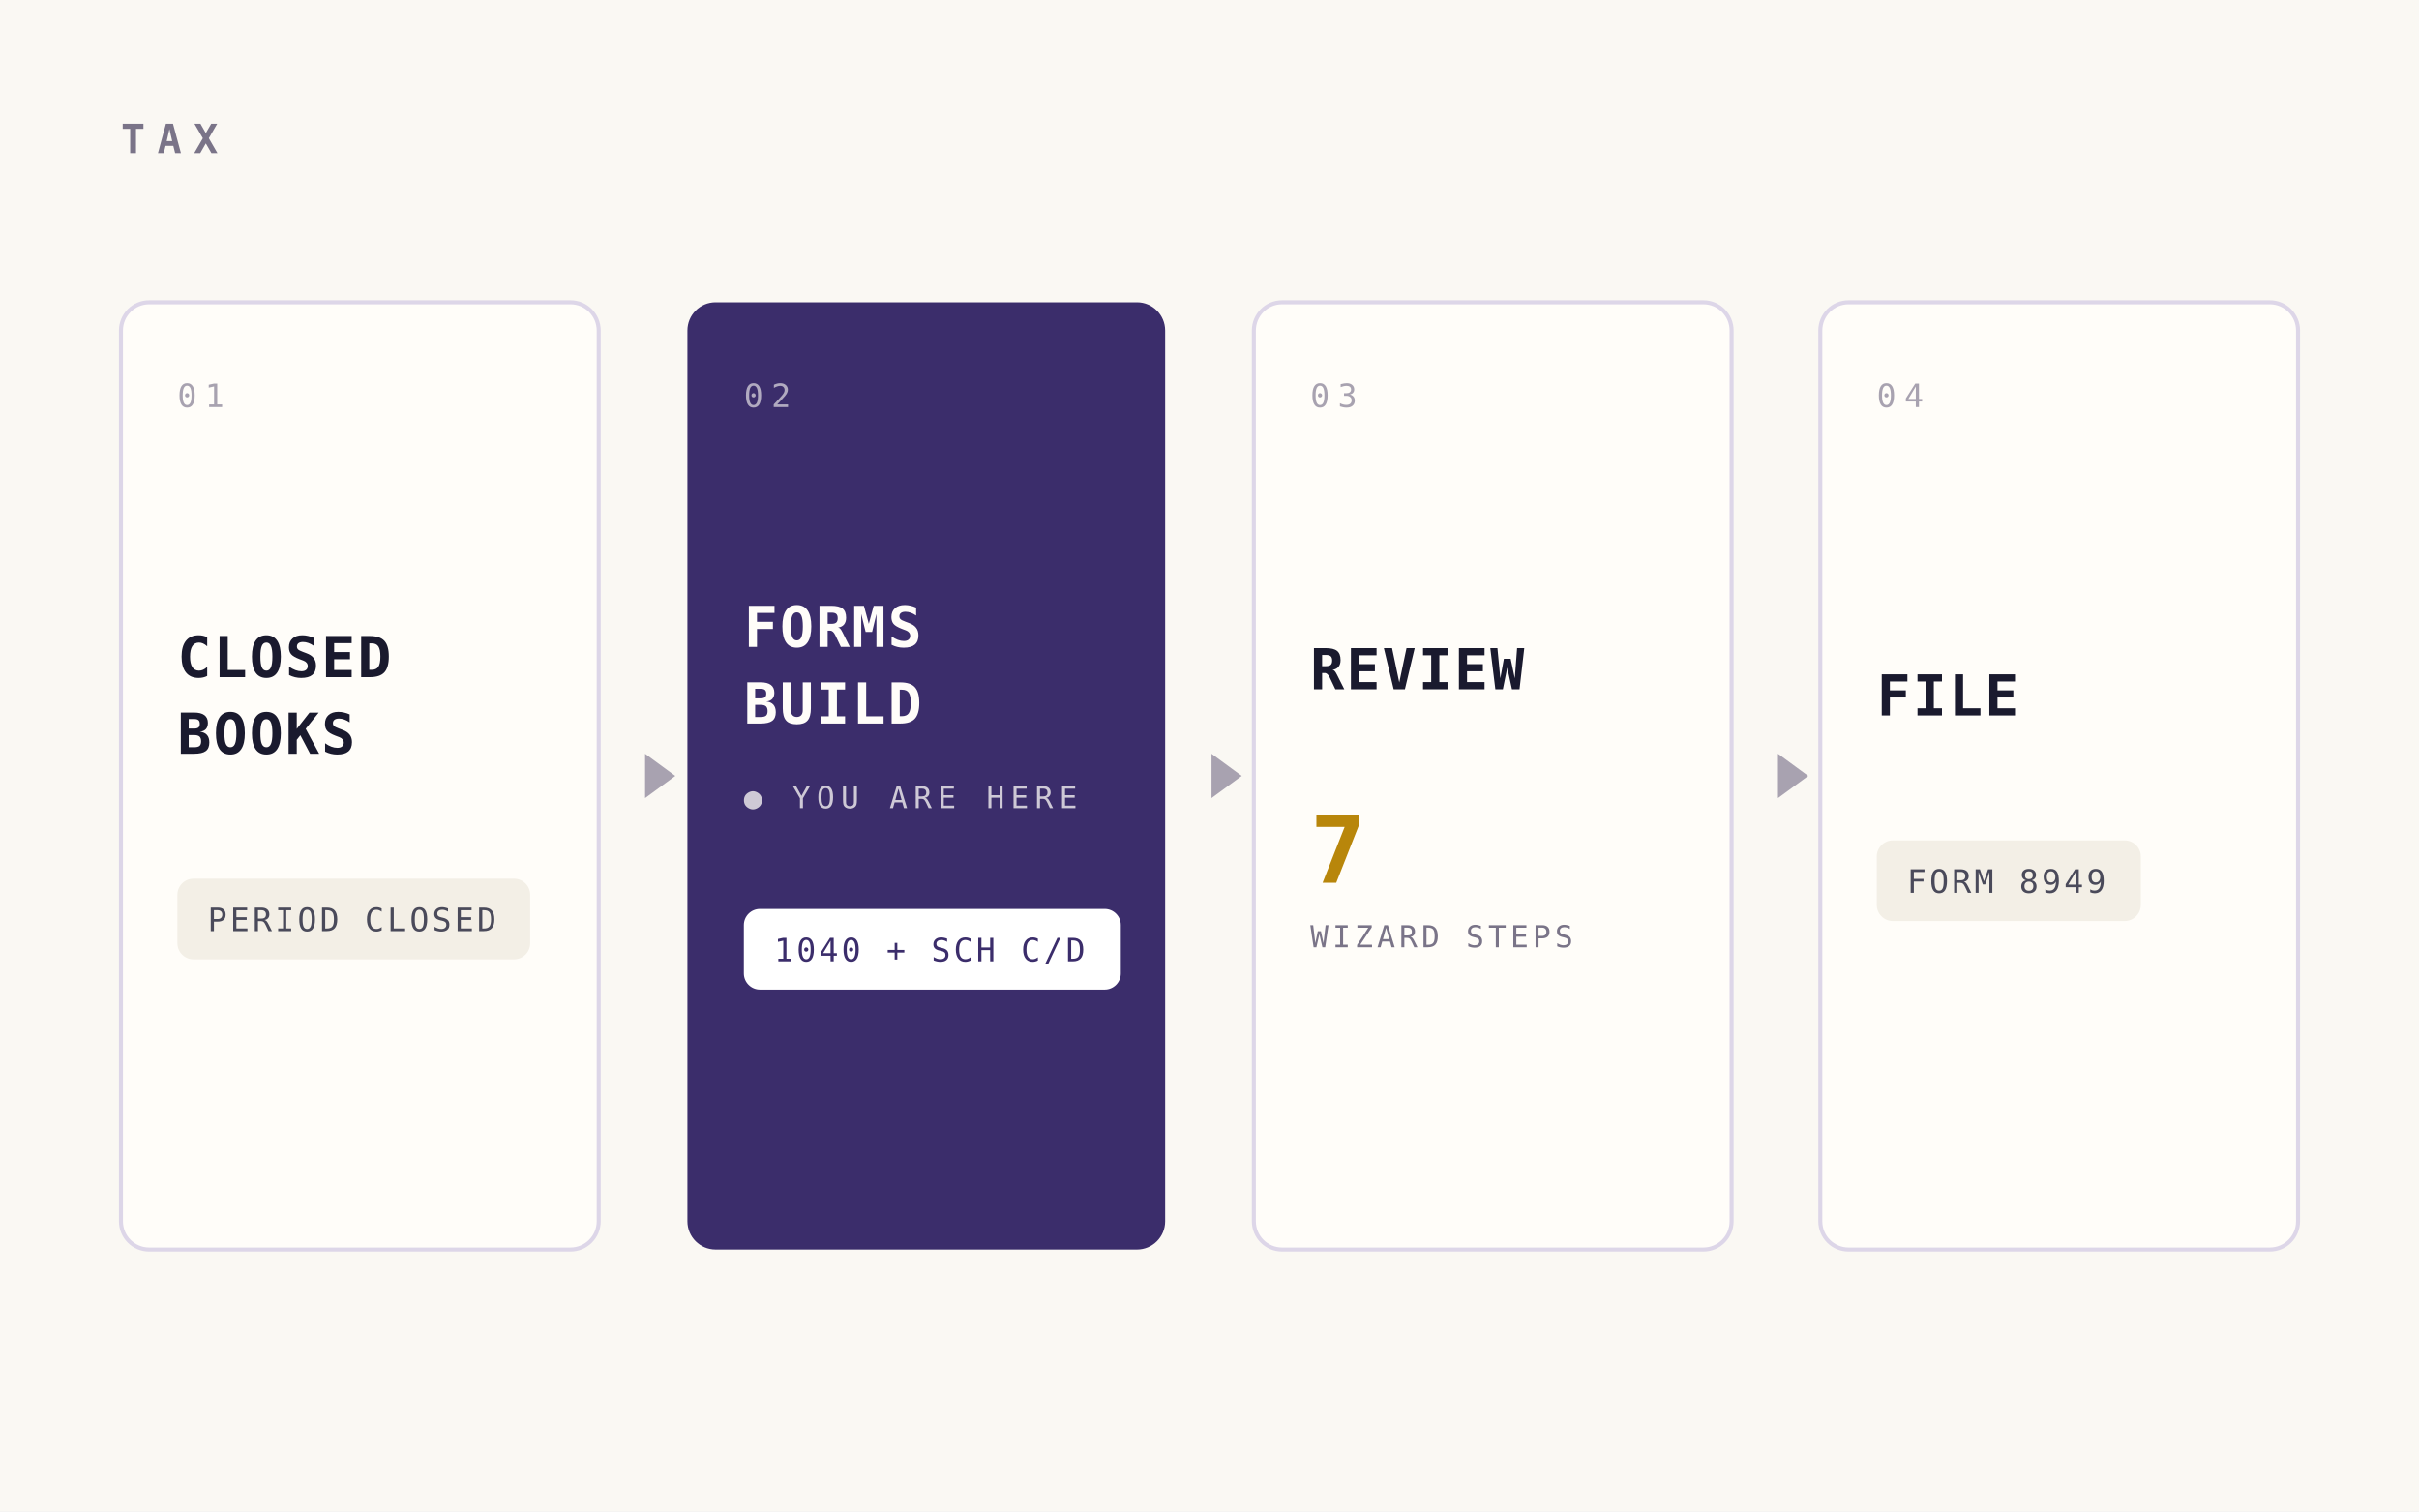
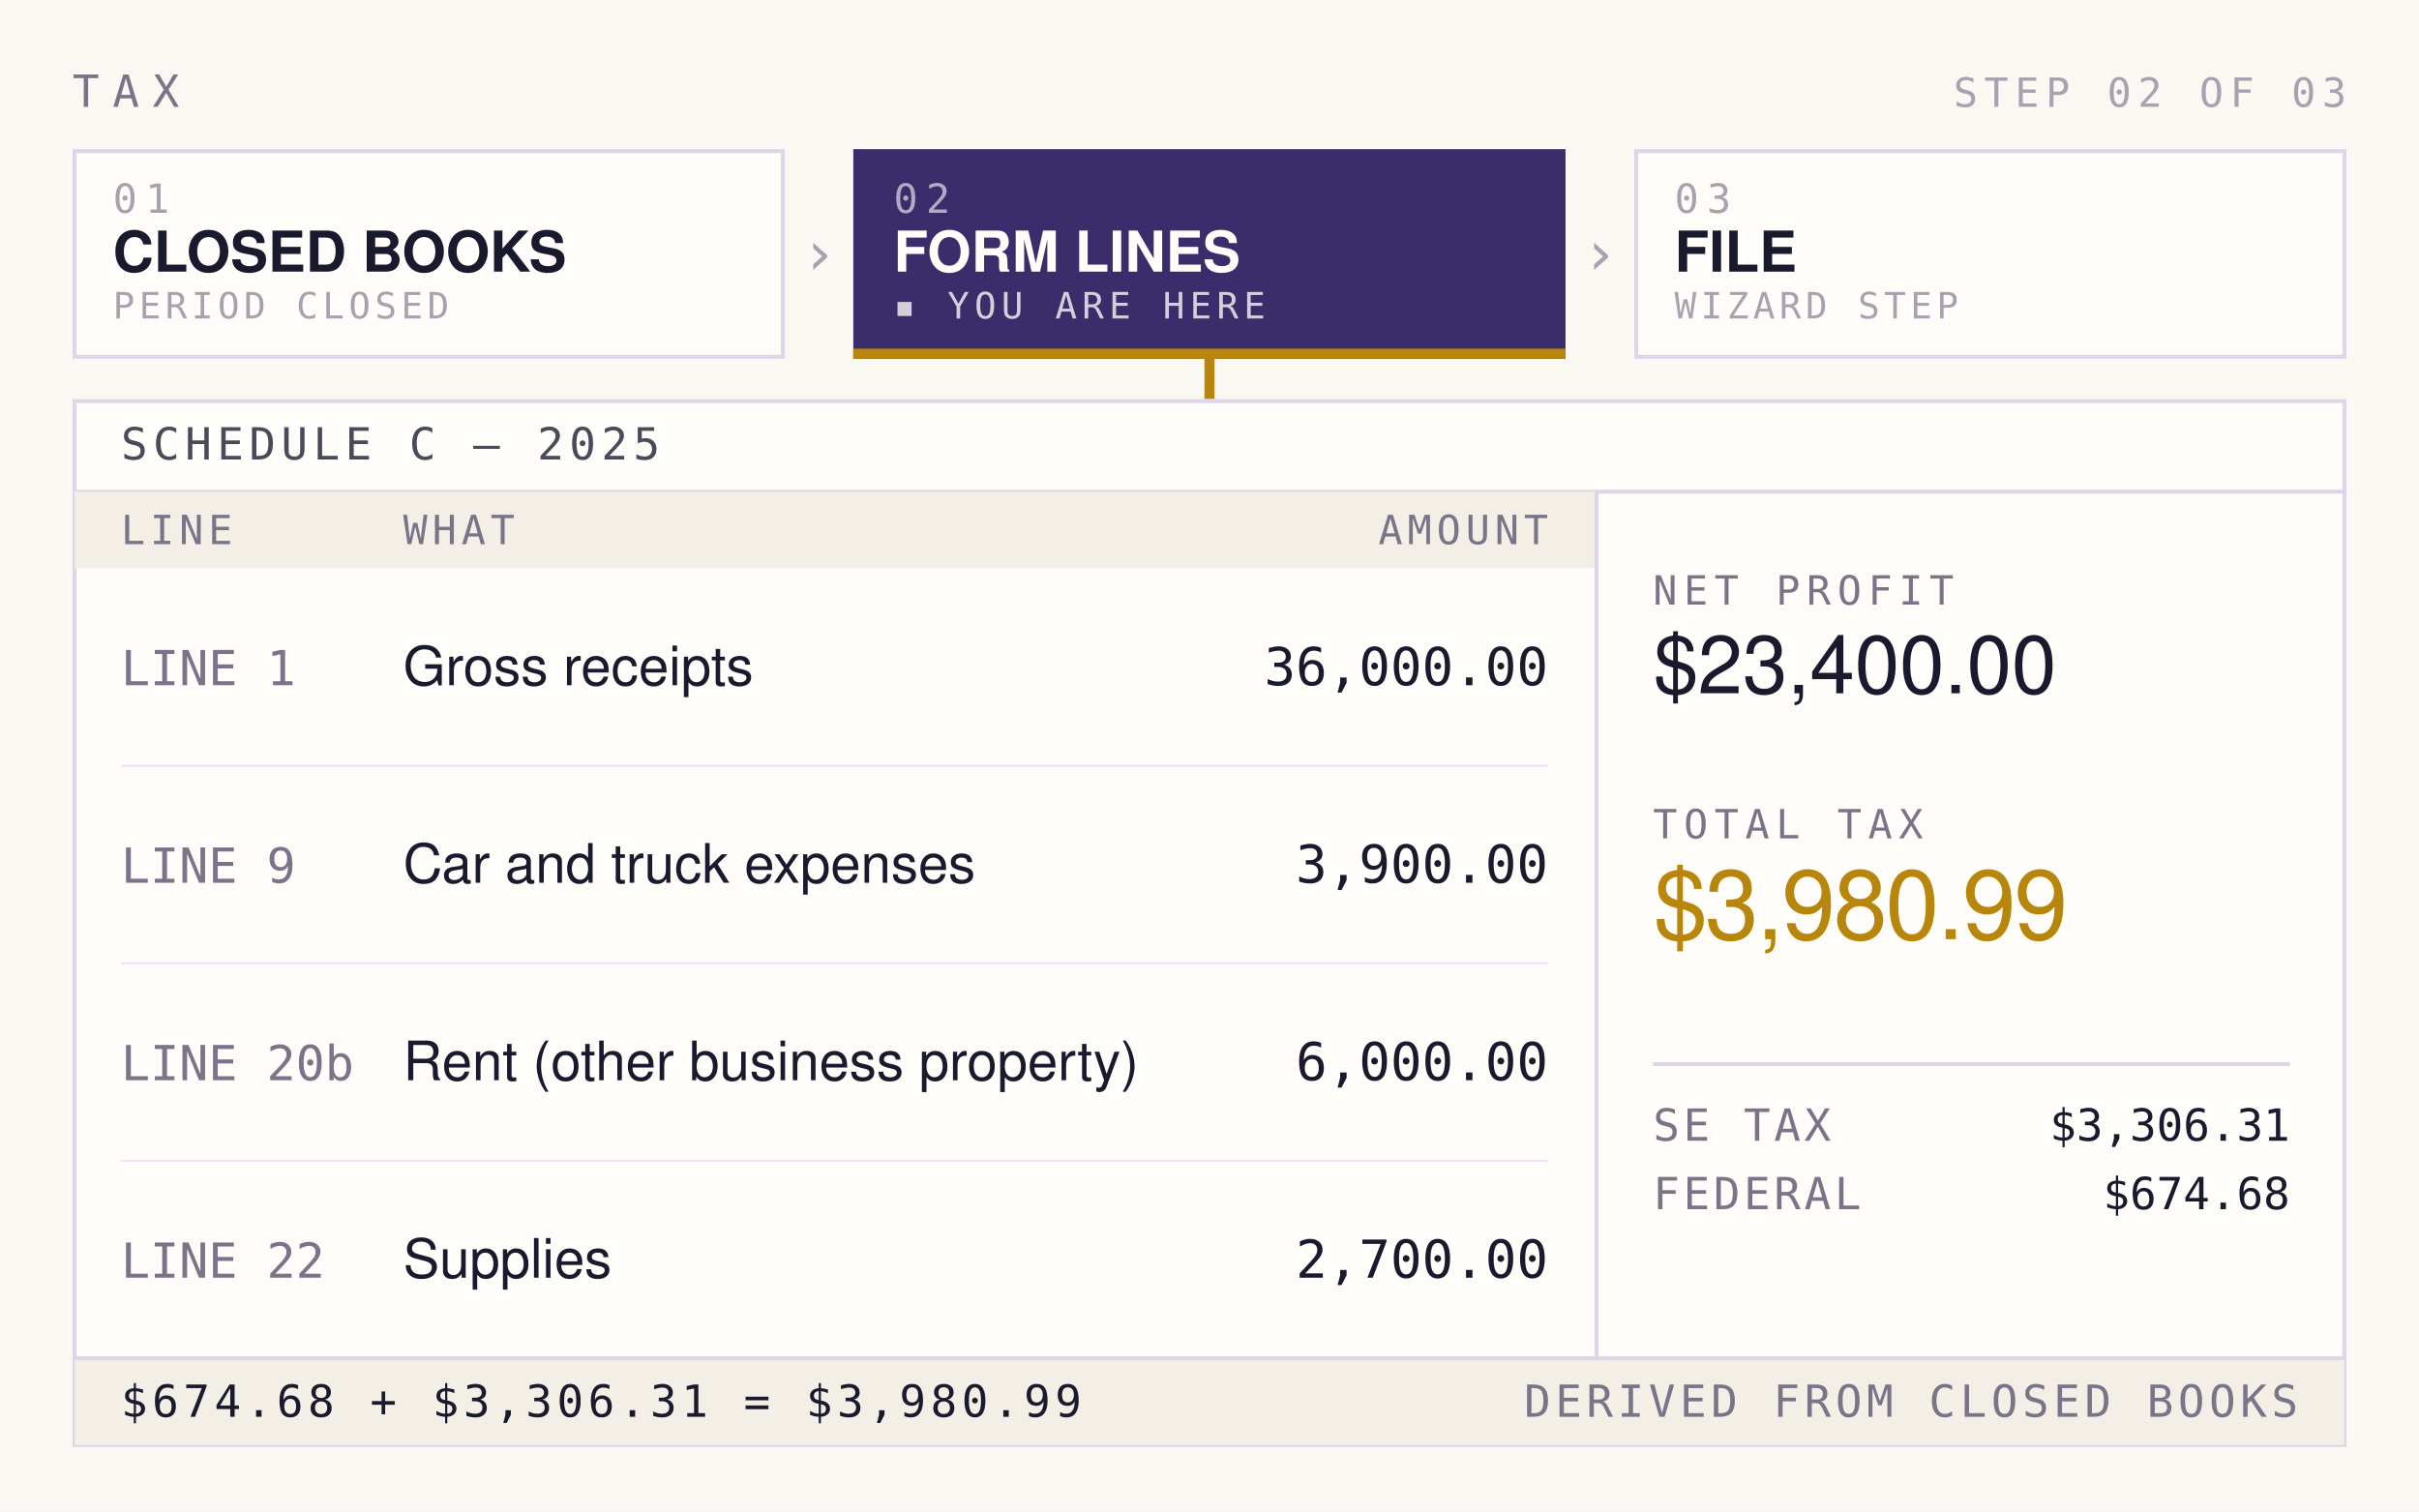
- <svg xmlns="http://www.w3.org/2000/svg" viewBox="0 0 1200 750" font-family="ui-monospace, SFMono-Regular, Menlo, monospace">
-   <rect width="1200" height="750" fill="#FAF8F3" />
-   <text x="60" y="76" font-size="20" font-weight="600" letter-spacing="6" fill="#7a7488">TAX</text>
-   <rect x="60" y="150" width="237" height="470" rx="14" fill="#FFFDF9" stroke="#DDD6E8" stroke-width="2" />
-   <text x="88" y="202" font-size="16" letter-spacing="4" fill="#a8a2b0">01</text>
-   <text x="88" y="336" font-size="28" font-weight="700" letter-spacing="1" fill="#1a1a2e">CLOSED</text>
-   <text x="88" y="374" font-size="28" font-weight="700" letter-spacing="1" fill="#1a1a2e">BOOKS</text>
-   <rect x="88" y="436" width="175" height="40" rx="8" fill="#F3EFE6" />
-   <text x="103" y="462" font-family="ui-monospace, SFMono-Regular, Menlo, monospace" font-size="16" letter-spacing="1.5" fill="#4a4a5a">PERIOD CLOSED</text>
-   <path d="M 320 374 L 335 385 L 320 396 Z" fill="#a8a2b0" />
-   <rect x="341" y="150" width="237" height="470" rx="14" fill="#3b2d6b" />
-   <text x="369" y="202" font-size="16" letter-spacing="4" fill="#FFFDF9" opacity="0.6">02</text>
-   <text x="369" y="321" font-size="28" font-weight="700" letter-spacing="1" fill="#FFFDF9">FORMS</text>
-   <text x="369" y="359" font-size="28" font-weight="700" letter-spacing="1" fill="#FFFDF9">BUILD</text>
-   <text x="369" y="401" font-size="15" letter-spacing="3" fill="#FFFDF9" opacity="0.75">● YOU ARE HERE</text>
-   <rect x="369" y="451" width="187" height="40" rx="8" fill="#ffffff" />
-   <text x="384" y="477" font-family="ui-monospace, SFMono-Regular, Menlo, monospace" font-size="16" letter-spacing="1.5" fill="#3b2d6b">1040 + SCH C/D</text>
-   <path d="M 601 374 L 616 385 L 601 396 Z" fill="#a8a2b0" />
-   <rect x="622" y="150" width="237" height="470" rx="14" fill="#FFFDF9" stroke="#DDD6E8" stroke-width="2" />
-   <text x="650" y="202" font-size="16" letter-spacing="4" fill="#a8a2b0">03</text>
-   <text x="650" y="342" font-size="28" font-weight="700" letter-spacing="1" fill="#1a1a2e">REVIEW</text>
-   <text x="650" y="438" font-size="46" font-weight="700" fill="#B8860B">7</text>
-   <text x="650" y="470" font-size="15" letter-spacing="2" fill="#7a7488">WIZARD STEPS</text>
-   <path d="M 882 374 L 897 385 L 882 396 Z" fill="#a8a2b0" />
-   <rect x="903" y="150" width="237" height="470" rx="14" fill="#FFFDF9" stroke="#DDD6E8" stroke-width="2" />
-   <text x="931" y="202" font-size="16" letter-spacing="4" fill="#a8a2b0">04</text>
-   <text x="931" y="355" font-size="28" font-weight="700" letter-spacing="1" fill="#1a1a2e">FILE</text>
-   <rect x="931" y="417" width="131" height="40" rx="8" fill="#F3EFE6" />
-   <text x="946" y="443" font-family="ui-monospace, SFMono-Regular, Menlo, monospace" font-size="16" letter-spacing="1.5" fill="#4a4a5a">FORM 8949</text>
+ <svg xmlns="http://www.w3.org/2000/svg" viewBox="0 0 1200 750">
+   <rect x="0.0" y="0.0" width="1200.0" height="750.0" fill="#FAF8F3" />
+   <text id="t66" x="36.0" y="53.0" font-family="'IBM Plex Mono', monospace" font-size="22" fill="#7a7488" font-weight="500" letter-spacing="6.60">TAX</text>
+   <text id="t67" x="1164.0" y="53.0" font-family="'IBM Plex Mono', monospace" font-size="20" fill="#a8a2b0" letter-spacing="3.20" text-anchor="end">STEP 02 OF 03</text>
+   <rect x="37.0" y="75.0" width="351.3" height="102.0" fill="#FFFDF9" stroke="#DDD6E8" stroke-width="2" />
+   <text id="t68" x="56.0" y="105.6" font-family="'IBM Plex Mono', monospace" font-size="20" fill="#a8a2b0" letter-spacing="4.00">01</text>
+   <text id="t69" x="56.0" y="134.8" font-family="'Helvetica Neue', Helvetica, Arial, sans-serif" font-size="28" fill="#1a1a2e" font-weight="600">CLOSED BOOKS</text>
+   <text id="t70" x="56.0" y="158.0" font-family="'IBM Plex Mono', monospace" font-size="18" fill="#a8a2b0" letter-spacing="2.16">PERIOD CLOSED</text>
+   <text id="t71" x="406.3" y="136.0" font-family="'IBM Plex Mono', monospace" font-size="30" fill="#a8a2b0" text-anchor="middle">›</text>
+   <rect x="423.3" y="74.0" width="353.3" height="104.0" fill="#3b2d6b" />
+   <rect x="423.3" y="173.0" width="353.3" height="5.0" fill="#B8860B" />
+   <text id="t72" x="443.3" y="105.6" font-family="'IBM Plex Mono', monospace" font-size="20" fill="#FFFDF9" letter-spacing="4.00" opacity="0.6">02</text>
+   <text id="t73" x="443.3" y="134.8" font-family="'Helvetica Neue', Helvetica, Arial, sans-serif" font-size="28" fill="#FFFDF9" font-weight="600">FORM LINES</text>
+   <text id="t74" x="443.3" y="158.0" font-family="'IBM Plex Mono', monospace" font-size="18" fill="#FFFDF9" letter-spacing="2.52" opacity="0.78">▪ YOU ARE HERE</text>
+   <text id="t75" x="793.7" y="136.0" font-family="'IBM Plex Mono', monospace" font-size="30" fill="#a8a2b0" text-anchor="middle">›</text>
+   <rect x="811.7" y="75.0" width="351.3" height="102.0" fill="#FFFDF9" stroke="#DDD6E8" stroke-width="2" />
+   <text id="t76" x="830.7" y="105.6" font-family="'IBM Plex Mono', monospace" font-size="20" fill="#a8a2b0" letter-spacing="4.00">03</text>
+   <text id="t77" x="830.7" y="134.8" font-family="'Helvetica Neue', Helvetica, Arial, sans-serif" font-size="28" fill="#1a1a2e" font-weight="600">FILE</text>
+   <text id="t78" x="830.7" y="158.0" font-family="'IBM Plex Mono', monospace" font-size="18" fill="#a8a2b0" letter-spacing="2.16">WIZARD STEP</text>
+   <rect x="597.5" y="178.0" width="5.0" height="20.0" fill="#B8860B" />
+   <rect x="37.0" y="199.0" width="1126.0" height="518.0" fill="#FFFDF9" stroke="#DDD6E8" stroke-width="2" />
+   <text id="t79" x="60.0" y="228.0" font-family="'IBM Plex Mono', monospace" font-size="22" fill="#4a4a5a" letter-spacing="2.64">SCHEDULE C — 2025</text>
+   <line x1="36.0" y1="244.0" x2="1164.0" y2="244.0" stroke="#DDD6E8" stroke-width="2" />
+   <rect x="37.0" y="244.0" width="755.0" height="38.0" fill="#F3EFE6" />
+   <line x1="792.0" y1="244.0" x2="792.0" y2="674.0" stroke="#DDD6E8" stroke-width="2" />
+   <text id="t80" x="60.0" y="270.0" font-family="'IBM Plex Mono', monospace" font-size="20" fill="#7a7488" letter-spacing="2.40">LINE</text>
+   <text id="t81" x="200.0" y="270.0" font-family="'IBM Plex Mono', monospace" font-size="20" fill="#7a7488" letter-spacing="2.40">WHAT</text>
+   <text id="t82" x="768.0" y="270.0" font-family="'IBM Plex Mono', monospace" font-size="20" fill="#7a7488" letter-spacing="2.40" text-anchor="end">AMOUNT</text>
+   <text id="t83" x="60.0" y="340.0" font-family="'IBM Plex Mono', monospace" font-size="24" fill="#7a7488">LINE 1</text>
+   <text id="t84" x="200.0" y="340.0" font-family="'Helvetica Neue', Helvetica, Arial, sans-serif" font-size="27" fill="#1a1a2e">Gross receipts</text>
+   <text id="t85" x="768.0" y="340.0" font-family="'IBM Plex Mono', monospace" font-size="26" fill="#1a1a2e" text-anchor="end">36,000.00</text>
+   <line x1="60.0" y1="380.0" x2="768.0" y2="380.0" stroke="#EBE4F7" stroke-width="1" />
+   <text id="t86" x="60.0" y="438.0" font-family="'IBM Plex Mono', monospace" font-size="24" fill="#7a7488">LINE 9</text>
+   <text id="t87" x="200.0" y="438.0" font-family="'Helvetica Neue', Helvetica, Arial, sans-serif" font-size="27" fill="#1a1a2e">Car and truck expenses</text>
+   <text id="t88" x="768.0" y="438.0" font-family="'IBM Plex Mono', monospace" font-size="26" fill="#1a1a2e" text-anchor="end">3,900.00</text>
+   <line x1="60.0" y1="478.0" x2="768.0" y2="478.0" stroke="#EBE4F7" stroke-width="1" />
+   <text id="t89" x="60.0" y="536.0" font-family="'IBM Plex Mono', monospace" font-size="24" fill="#7a7488">LINE 20b</text>
+   <text id="t90" x="200.0" y="536.0" font-family="'Helvetica Neue', Helvetica, Arial, sans-serif" font-size="27" fill="#1a1a2e">Rent (other business property)</text>
+   <text id="t91" x="768.0" y="536.0" font-family="'IBM Plex Mono', monospace" font-size="26" fill="#1a1a2e" text-anchor="end">6,000.00</text>
+   <line x1="60.0" y1="576.0" x2="768.0" y2="576.0" stroke="#EBE4F7" stroke-width="1" />
+   <text id="t92" x="60.0" y="634.0" font-family="'IBM Plex Mono', monospace" font-size="24" fill="#7a7488">LINE 22</text>
+   <text id="t93" x="200.0" y="634.0" font-family="'Helvetica Neue', Helvetica, Arial, sans-serif" font-size="27" fill="#1a1a2e">Supplies</text>
+   <text id="t94" x="768.0" y="634.0" font-family="'IBM Plex Mono', monospace" font-size="26" fill="#1a1a2e" text-anchor="end">2,700.00</text>
+   <text id="t95" x="820.0" y="300.0" font-family="'IBM Plex Mono', monospace" font-size="20" fill="#7a7488" letter-spacing="3.20">NET PROFIT</text>
+   <text id="t96" x="820.0" y="344.0" font-family="'Helvetica Neue', Helvetica, Arial, sans-serif" font-size="40" fill="#1a1a2e" font-weight="500">$23,400.00</text>
+   <text id="t97" x="820.0" y="416.0" font-family="'IBM Plex Mono', monospace" font-size="20" fill="#7a7488" letter-spacing="3.20">TOTAL TAX</text>
+   <text id="t98" x="820.0" y="466.0" font-family="'Helvetica Neue', Helvetica, Arial, sans-serif" font-size="48" fill="#B8860B" font-weight="500" letter-spacing="-0.96">$3,980.99</text>
+   <line x1="820.0" y1="528.0" x2="1136.0" y2="528.0" stroke="#DDD6E8" stroke-width="2" />
+   <text id="t99" x="820.0" y="566.0" font-family="'IBM Plex Mono', monospace" font-size="22" fill="#7a7488" letter-spacing="1.76">SE TAX</text>
+   <text id="t100" x="1136.0" y="566.0" font-family="'IBM Plex Mono', monospace" font-size="22" fill="#1a1a2e" text-anchor="end">$3,306.31</text>
+   <text id="t101" x="820.0" y="600.0" font-family="'IBM Plex Mono', monospace" font-size="22" fill="#7a7488" letter-spacing="1.76">FEDERAL</text>
+   <text id="t102" x="1136.0" y="600.0" font-family="'IBM Plex Mono', monospace" font-size="22" fill="#1a1a2e" text-anchor="end">$674.68</text>
+   <rect x="37.0" y="674.0" width="1126.0" height="43.0" fill="#F3EFE6" />
+   <line x1="36.0" y1="674.0" x2="1164.0" y2="674.0" stroke="#DDD6E8" stroke-width="2" />
+   <text id="t103" x="60.0" y="703.0" font-family="'IBM Plex Mono', monospace" font-size="22" fill="#1a1a2e" letter-spacing="2.20">$674.68 + $3,306.31 = $3,980.99</text>
+   <text id="t104" x="1140.0" y="703.0" font-family="'IBM Plex Mono', monospace" font-size="22" fill="#7a7488" letter-spacing="2.20" text-anchor="end">DERIVED FROM CLOSED BOOKS</text>
</svg>
